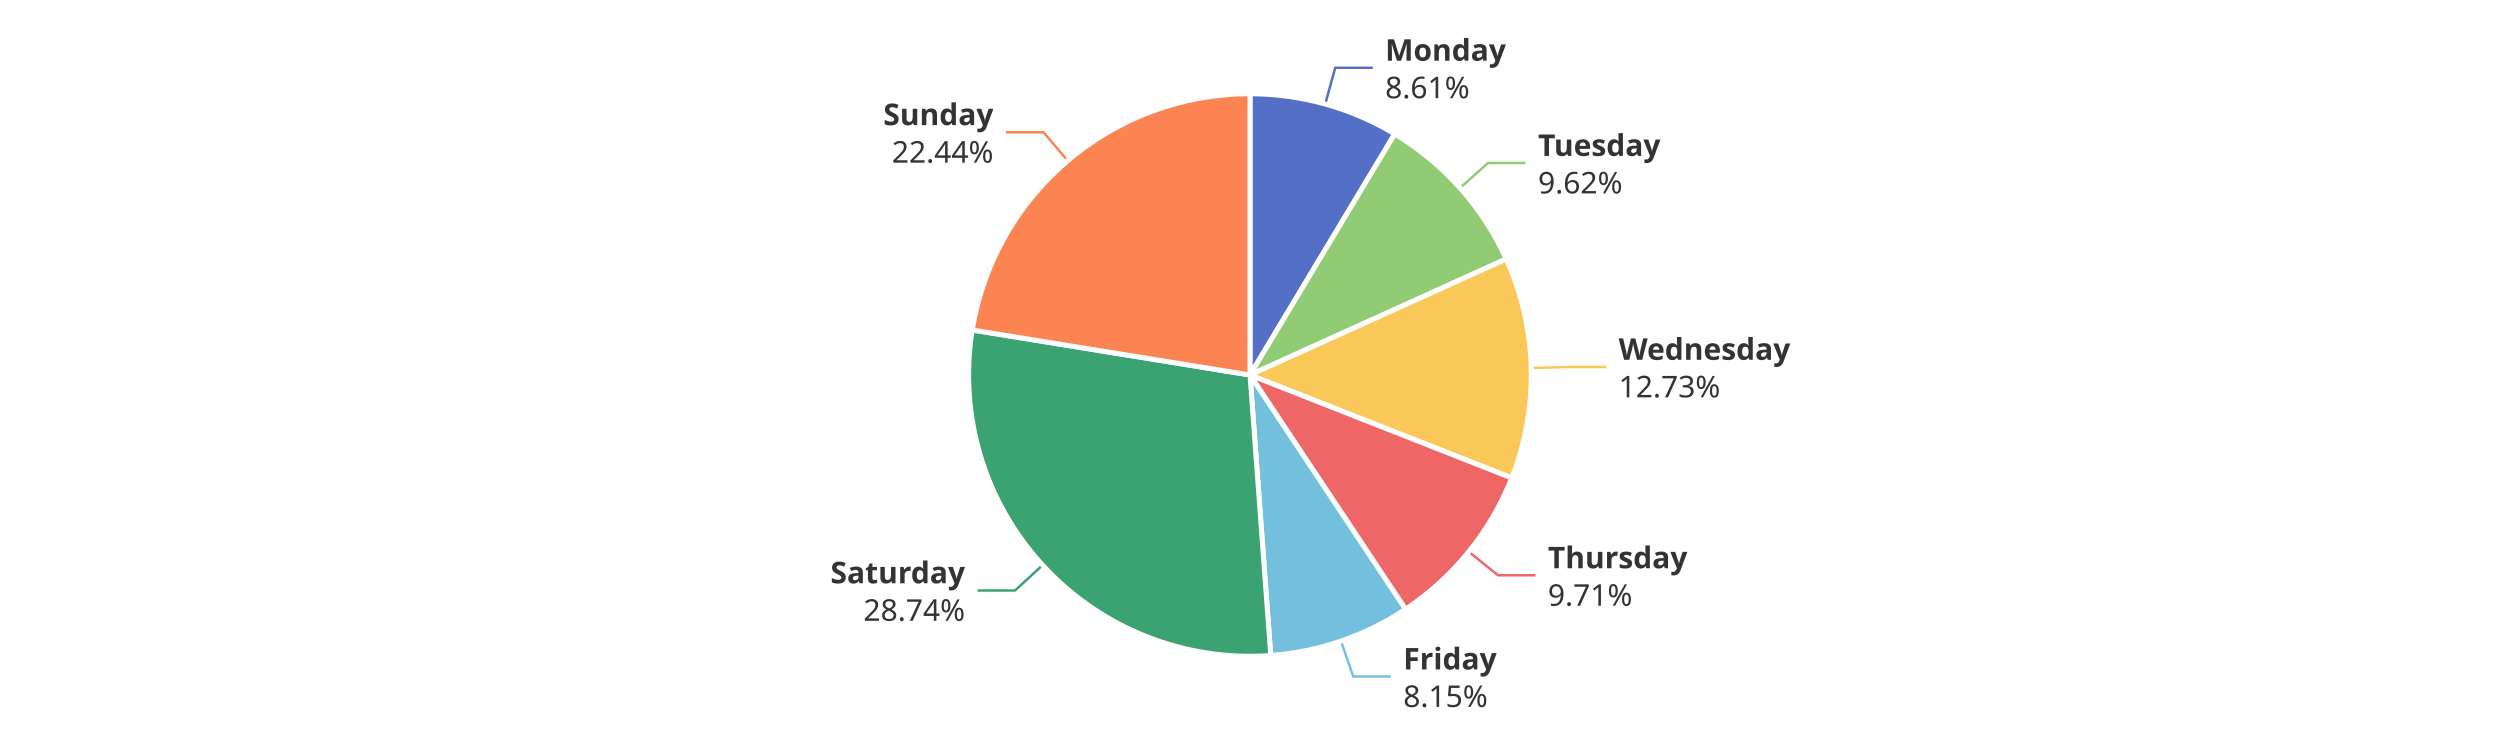
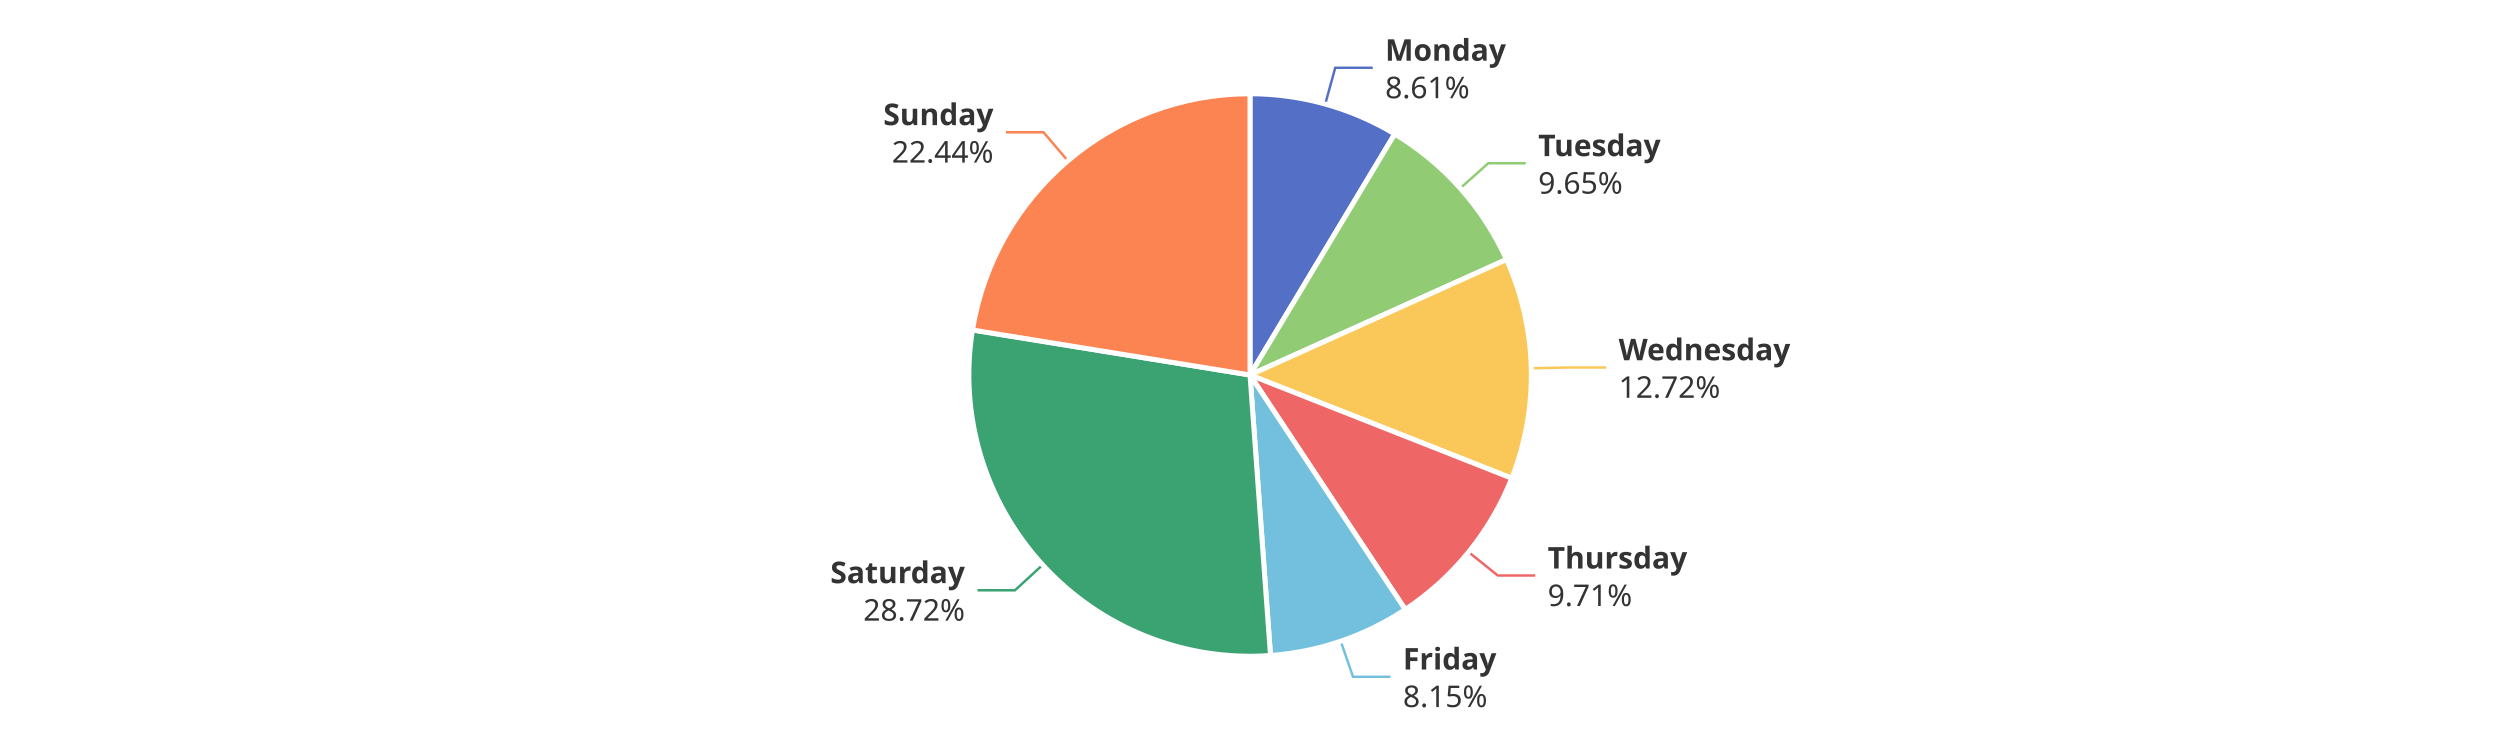
<svg xmlns="http://www.w3.org/2000/svg" width="1000" height="300" version="1.1" baseProfile="full" viewBox="0 0 1000 300">
  <rect width="1000" height="300" x="0" y="0" id="0" fill="#ffffff" />
  <polyline points="530.1 41.6 534.1 27.1 549.1 27.1" fill="none" stroke="#5470c6" />
-   <polyline points="584 75.2 595.2 65.2 610.2 65.2" fill="none" stroke="#91cc75" />
-   <polyline points="612.5 147.2 627.5 146.8 642.5 146.8" fill="none" stroke="#fac858" />
-   <polyline points="587.5 220.7 599.2 230.1 614.2 230.1" fill="none" stroke="#ee6666" />
-   <polyline points="536.4 256.4 541.3 270.6 556.3 270.6" fill="none" stroke="#73c0de" />
-   <polyline points="417.1 226 406 236.2 391 236.2" fill="none" stroke="#3ba272" />
+   <polyline points="584.1 75.3 595.3 65.3 610.3 65.3" fill="none" stroke="#91cc75" />
+   <polyline points="612.5 147.3 627.5 147 642.5 147" fill="none" stroke="#fac858" />
+   <polyline points="587.4 220.8 599.1 230.2 614.1 230.2" fill="none" stroke="#ee6666" />
+   <polyline points="536.3 256.5 541.2 270.7 556.2 270.7" fill="none" stroke="#73c0de" />
+   <polyline points="417 226 406 236.1 391 236.1" fill="none" stroke="#3ba272" />
  <polyline points="427.1 64.3 417.4 52.9 402.4 52.9" fill="none" stroke="#fc8452" />
  <path d="M500 37.5A112.5 112.5 0 0 1 557.9 53.6L500 150Z" fill="#5470c6" stroke="#fff" stroke-width="2" stroke-linejoin="round" />
-   <path d="M557.9 53.6A112.5 112.5 0 0 1 602.5 103.6L500 150Z" fill="#91cc75" stroke="#fff" stroke-width="2" stroke-linejoin="round" />
-   <path d="M602.5 103.6A112.5 112.5 0 0 1 604.7 191.2L500 150Z" fill="#fac858" stroke="#fff" stroke-width="2" stroke-linejoin="round" />
-   <path d="M604.7 191.2A112.5 112.5 0 0 1 562.2 243.7L500 150Z" fill="#ee6666" stroke="#fff" stroke-width="2" stroke-linejoin="round" />
-   <path d="M562.2 243.7A112.5 112.5 0 0 1 508.3 262.2L500 150Z" fill="#73c0de" stroke="#fff" stroke-width="2" stroke-linejoin="round" />
-   <path d="M508.3 262.2A112.5 112.5 0 0 1 388.9 132L500 150Z" fill="#3ba272" stroke="#fff" stroke-width="2" stroke-linejoin="round" />
-   <path d="M388.9 132A112.5 112.5 0 0 1 500 37.5L500 150Z" fill="#fc8452" stroke="#fff" stroke-width="2" stroke-linejoin="round" />
-   <path d="M0 -15l42.8 0l0 30l-42.8 0Z" transform="translate(554.0719 27.1368)" fill="none" />
-   <text dominant-baseline="central" text-anchor="start" style="font-size:12px;font-family:sans-serif;font-weight:bold;" y="-7.5" transform="translate(554.0719 27.1368)" fill="#333" stroke="rgb(255,255,255)" stroke-width="2" paint-order="stroke" stroke-miterlimit="2">Monday</text>
-   <text dominant-baseline="central" text-anchor="start" style="font-size:12px;font-family:sans-serif;" y="7.5" transform="translate(554.0719 27.1368)" fill="#333" stroke="rgb(255,255,255)" stroke-width="2" paint-order="stroke" stroke-miterlimit="2">8.61%</text>
-   <path d="M0 -15l46.2 0l0 30l-46.2 0Z" transform="translate(615.2213 65.2111)" fill="none" />
-   <text dominant-baseline="central" text-anchor="start" style="font-size:12px;font-family:sans-serif;font-weight:bold;" y="-7.5" transform="translate(615.2213 65.2111)" fill="#333" stroke="rgb(255,255,255)" stroke-width="2" paint-order="stroke" stroke-miterlimit="2">Tuesday</text>
-   <text dominant-baseline="central" text-anchor="start" style="font-size:12px;font-family:sans-serif;" y="7.5" transform="translate(615.2213 65.2111)" fill="#333" stroke="rgb(255,255,255)" stroke-width="2" paint-order="stroke" stroke-miterlimit="2">9.62%</text>
-   <path d="M0 -15l63.6 0l0 30l-63.6 0Z" transform="translate(647.4592 146.7756)" fill="none" />
-   <text dominant-baseline="central" text-anchor="start" style="font-size:12px;font-family:sans-serif;font-weight:bold;" y="-7.5" transform="translate(647.4592 146.7756)" fill="#333" stroke="rgb(255,255,255)" stroke-width="2" paint-order="stroke" stroke-miterlimit="2">Wednesday</text>
-   <text dominant-baseline="central" text-anchor="start" style="font-size:12px;font-family:sans-serif;" y="7.5" transform="translate(647.4592 146.7756)" fill="#333" stroke="rgb(255,255,255)" stroke-width="2" paint-order="stroke" stroke-miterlimit="2">12.73%</text>
-   <path d="M0 -15l50.2 0l0 30l-50.2 0Z" transform="translate(619.1604 230.1465)" fill="none" />
-   <text dominant-baseline="central" text-anchor="start" style="font-size:12px;font-family:sans-serif;font-weight:bold;" y="-7.5" transform="translate(619.1604 230.1465)" fill="#333" stroke="rgb(255,255,255)" stroke-width="2" paint-order="stroke" stroke-miterlimit="2">Thursday</text>
-   <text dominant-baseline="central" text-anchor="start" style="font-size:12px;font-family:sans-serif;" y="7.5" transform="translate(619.1604 230.1465)" fill="#333" stroke="rgb(255,255,255)" stroke-width="2" paint-order="stroke" stroke-miterlimit="2">9.71%</text>
-   <path d="M0 -15l34.2 0l0 30l-34.2 0Z" transform="translate(561.3035 270.6245)" fill="none" />
-   <text dominant-baseline="central" text-anchor="start" style="font-size:12px;font-family:sans-serif;font-weight:bold;" y="-7.5" transform="translate(561.3035 270.6245)" fill="#333" stroke="rgb(255,255,255)" stroke-width="2" paint-order="stroke" stroke-miterlimit="2">Friday</text>
-   <text dominant-baseline="central" text-anchor="start" style="font-size:12px;font-family:sans-serif;" y="7.5" transform="translate(561.3035 270.6245)" fill="#333" stroke="rgb(255,255,255)" stroke-width="2" paint-order="stroke" stroke-miterlimit="2">8.15%</text>
-   <path d="M-48.2 -15l48.2 0l0 30l-48.2 0Z" transform="translate(386.0141 236.1562)" fill="none" />
-   <text dominant-baseline="central" text-anchor="end" style="font-size:12px;font-family:sans-serif;font-weight:bold;" y="-7.5" transform="translate(386.0141 236.1562)" fill="#333" stroke="rgb(255,255,255)" stroke-width="2" paint-order="stroke" stroke-miterlimit="2">Saturday</text>
-   <text dominant-baseline="central" text-anchor="end" style="font-size:12px;font-family:sans-serif;" y="7.5" transform="translate(386.0141 236.1562)" fill="#333" stroke="rgb(255,255,255)" stroke-width="2" paint-order="stroke" stroke-miterlimit="2">28.74%</text>
-   <path d="M-40.9 -15l40.9 0l0 30l-40.9 0Z" transform="translate(397.3714 52.8982)" fill="none" />
-   <text dominant-baseline="central" text-anchor="end" style="font-size:12px;font-family:sans-serif;font-weight:bold;" y="-7.5" transform="translate(397.3714 52.8982)" fill="#333" stroke="rgb(255,255,255)" stroke-width="2" paint-order="stroke" stroke-miterlimit="2">Sunday</text>
-   <text dominant-baseline="central" text-anchor="end" style="font-size:12px;font-family:sans-serif;" y="7.5" transform="translate(397.3714 52.8982)" fill="#333" stroke="rgb(255,255,255)" stroke-width="2" paint-order="stroke" stroke-miterlimit="2">22.44%</text>
+   <path d="M557.9 53.6A112.5 112.5 0 0 1 602.6 103.8L500 150Z" fill="#91cc75" stroke="#fff" stroke-width="2" stroke-linejoin="round" />
+   <path d="M602.6 103.8A112.5 112.5 0 0 1 604.7 191.3L500 150Z" fill="#fac858" stroke="#fff" stroke-width="2" stroke-linejoin="round" />
+   <path d="M604.7 191.3A112.5 112.5 0 0 1 562.1 243.8L500 150Z" fill="#ee6666" stroke="#fff" stroke-width="2" stroke-linejoin="round" />
+   <path d="M562.1 243.8A112.5 112.5 0 0 1 508.2 262.2L500 150Z" fill="#73c0de" stroke="#fff" stroke-width="2" stroke-linejoin="round" />
+   <path d="M508.2 262.2A112.5 112.5 0 0 1 389 132L500 150Z" fill="#3ba272" stroke="#fff" stroke-width="2" stroke-linejoin="round" />
+   <path d="M389 132A112.5 112.5 0 0 1 500 37.5L500 150Z" fill="#fc8452" stroke="#fff" stroke-width="2" stroke-linejoin="round" />
+   <path d="M0 -15l42.8 0l0 30l-42.8 0Z" transform="translate(554.0686 27.1359)" fill="none" />
+   <text dominant-baseline="central" text-anchor="start" style="font-size:12px;font-family:sans-serif;font-weight:bold;" y="-7.5" transform="translate(554.0686 27.1359)" fill="#333" stroke="rgb(255,255,255)" stroke-width="2" paint-order="stroke" stroke-miterlimit="2">Monday</text>
+   <text dominant-baseline="central" text-anchor="start" style="font-size:12px;font-family:sans-serif;" y="7.5" transform="translate(554.0686 27.1359)" fill="#333" stroke="rgb(255,255,255)" stroke-width="2" paint-order="stroke" stroke-miterlimit="2">8.61%</text>
+   <path d="M0 -15l46.2 0l0 30l-46.2 0Z" transform="translate(615.294 65.2928)" fill="none" />
+   <text dominant-baseline="central" text-anchor="start" style="font-size:12px;font-family:sans-serif;font-weight:bold;" y="-7.5" transform="translate(615.294 65.2928)" fill="#333" stroke="rgb(255,255,255)" stroke-width="2" paint-order="stroke" stroke-miterlimit="2">Tuesday</text>
+   <text dominant-baseline="central" text-anchor="start" style="font-size:12px;font-family:sans-serif;" y="7.5" transform="translate(615.294 65.2928)" fill="#333" stroke="rgb(255,255,255)" stroke-width="2" paint-order="stroke" stroke-miterlimit="2">9.65%</text>
+   <path d="M0 -15l63.6 0l0 30l-63.6 0Z" transform="translate(647.4637 146.9561)" fill="none" />
+   <text dominant-baseline="central" text-anchor="start" style="font-size:12px;font-family:sans-serif;font-weight:bold;" y="-7.5" transform="translate(647.4637 146.9561)" fill="#333" stroke="rgb(255,255,255)" stroke-width="2" paint-order="stroke" stroke-miterlimit="2">Wednesday</text>
+   <text dominant-baseline="central" text-anchor="start" style="font-size:12px;font-family:sans-serif;" y="7.5" transform="translate(647.4637 146.9561)" fill="#333" stroke="rgb(255,255,255)" stroke-width="2" paint-order="stroke" stroke-miterlimit="2">12.72%</text>
+   <path d="M0 -15l50.2 0l0 30l-50.2 0Z" transform="translate(619.0777 230.2487)" fill="none" />
+   <text dominant-baseline="central" text-anchor="start" style="font-size:12px;font-family:sans-serif;font-weight:bold;" y="-7.5" transform="translate(619.0777 230.2487)" fill="#333" stroke="rgb(255,255,255)" stroke-width="2" paint-order="stroke" stroke-miterlimit="2">Thursday</text>
+   <text dominant-baseline="central" text-anchor="start" style="font-size:12px;font-family:sans-serif;" y="7.5" transform="translate(619.0777 230.2487)" fill="#333" stroke="rgb(255,255,255)" stroke-width="2" paint-order="stroke" stroke-miterlimit="2">9.71%</text>
+   <path d="M0 -15l34.2 0l0 30l-34.2 0Z" transform="translate(561.1858 270.6648)" fill="none" />
+   <text dominant-baseline="central" text-anchor="start" style="font-size:12px;font-family:sans-serif;font-weight:bold;" y="-7.5" transform="translate(561.1858 270.6648)" fill="#333" stroke="rgb(255,255,255)" stroke-width="2" paint-order="stroke" stroke-miterlimit="2">Friday</text>
+   <text dominant-baseline="central" text-anchor="start" style="font-size:12px;font-family:sans-serif;" y="7.5" transform="translate(561.1858 270.6648)" fill="#333" stroke="rgb(255,255,255)" stroke-width="2" paint-order="stroke" stroke-miterlimit="2">8.15%</text>
+   <path d="M-48.2 -15l48.2 0l0 30l-48.2 0Z" transform="translate(385.9671 236.1049)" fill="none" />
+   <text dominant-baseline="central" text-anchor="end" style="font-size:12px;font-family:sans-serif;font-weight:bold;" y="-7.5" transform="translate(385.9671 236.1049)" fill="#333" stroke="rgb(255,255,255)" stroke-width="2" paint-order="stroke" stroke-miterlimit="2">Saturday</text>
+   <text dominant-baseline="central" text-anchor="end" style="font-size:12px;font-family:sans-serif;" y="7.5" transform="translate(385.9671 236.1049)" fill="#333" stroke="rgb(255,255,255)" stroke-width="2" paint-order="stroke" stroke-miterlimit="2">28.72%</text>
+   <path d="M-40.9 -15l40.9 0l0 30l-40.9 0Z" transform="translate(397.3783 52.8923)" fill="none" />
+   <text dominant-baseline="central" text-anchor="end" style="font-size:12px;font-family:sans-serif;font-weight:bold;" y="-7.5" transform="translate(397.3783 52.8923)" fill="#333" stroke="rgb(255,255,255)" stroke-width="2" paint-order="stroke" stroke-miterlimit="2">Sunday</text>
+   <text dominant-baseline="central" text-anchor="end" style="font-size:12px;font-family:sans-serif;" y="7.5" transform="translate(397.3783 52.8923)" fill="#333" stroke="rgb(255,255,255)" stroke-width="2" paint-order="stroke" stroke-miterlimit="2">22.44%</text>
</svg>
